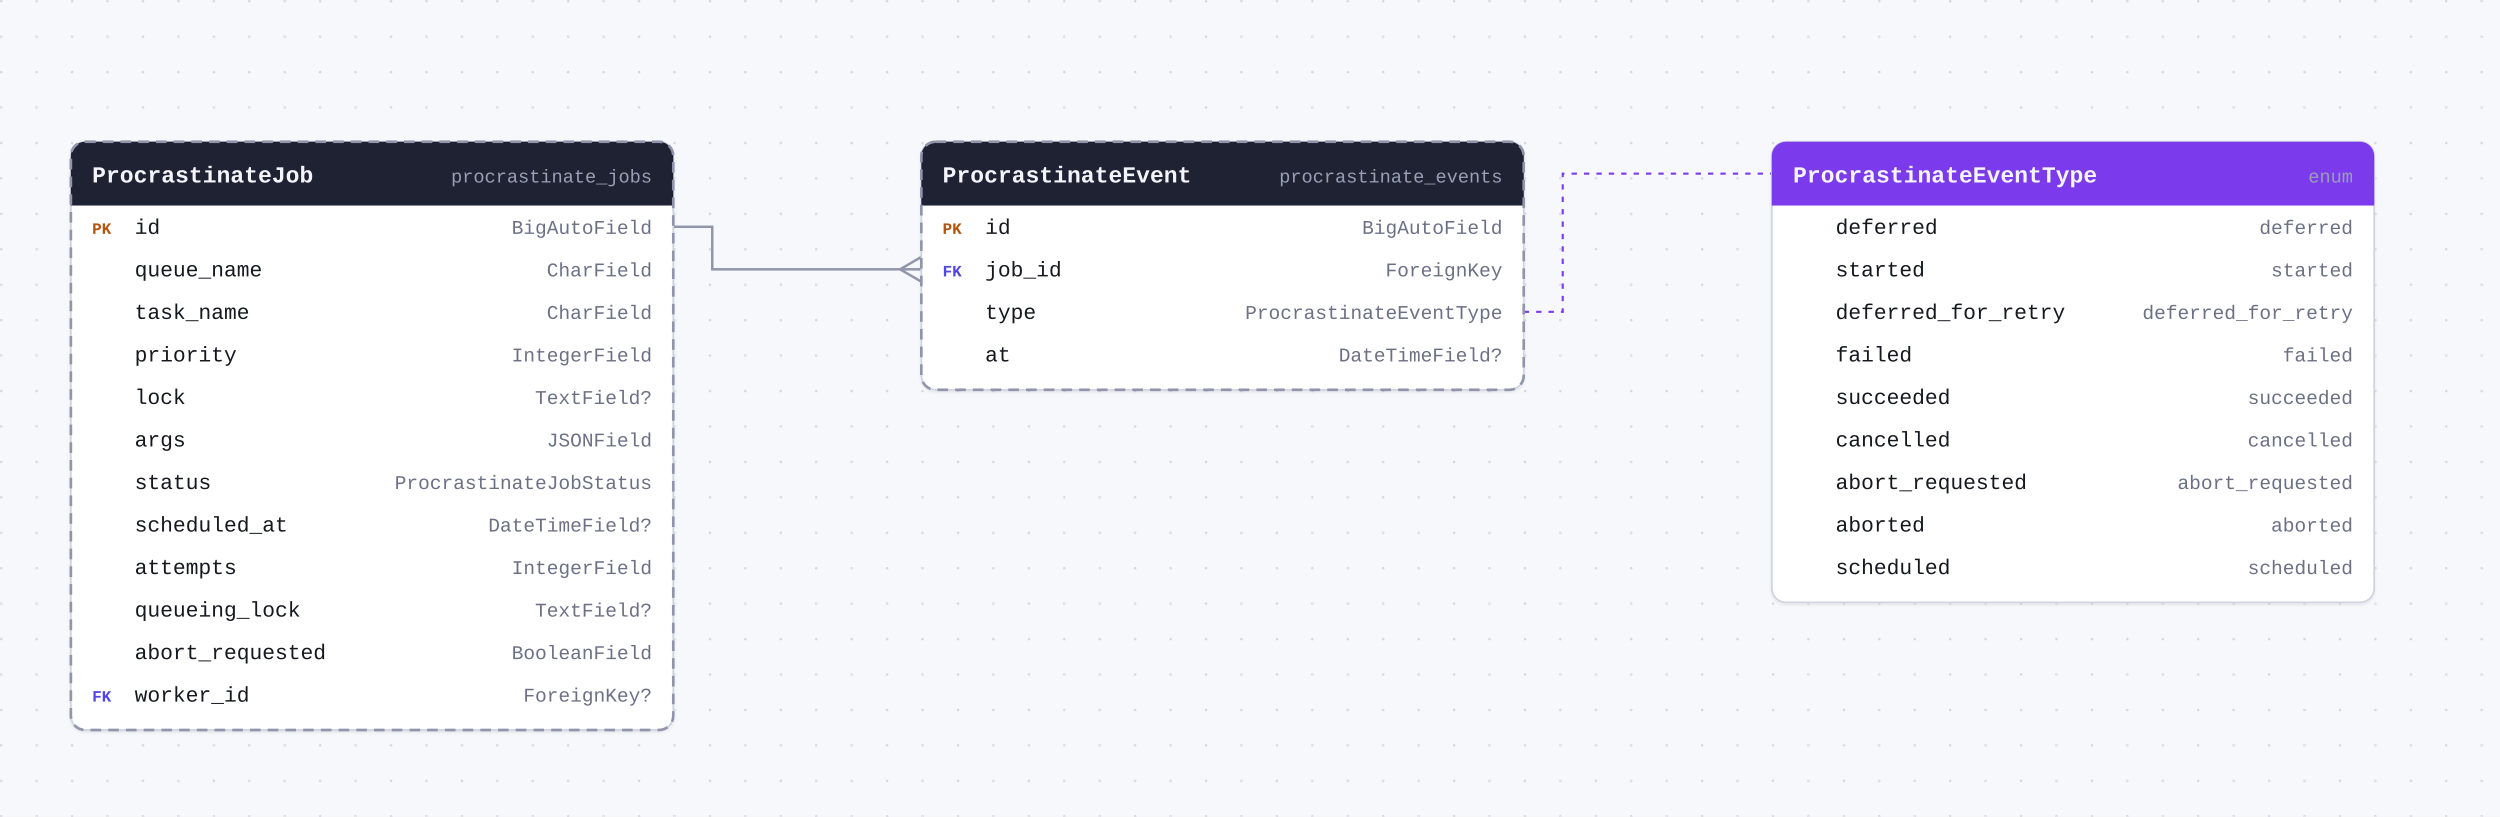
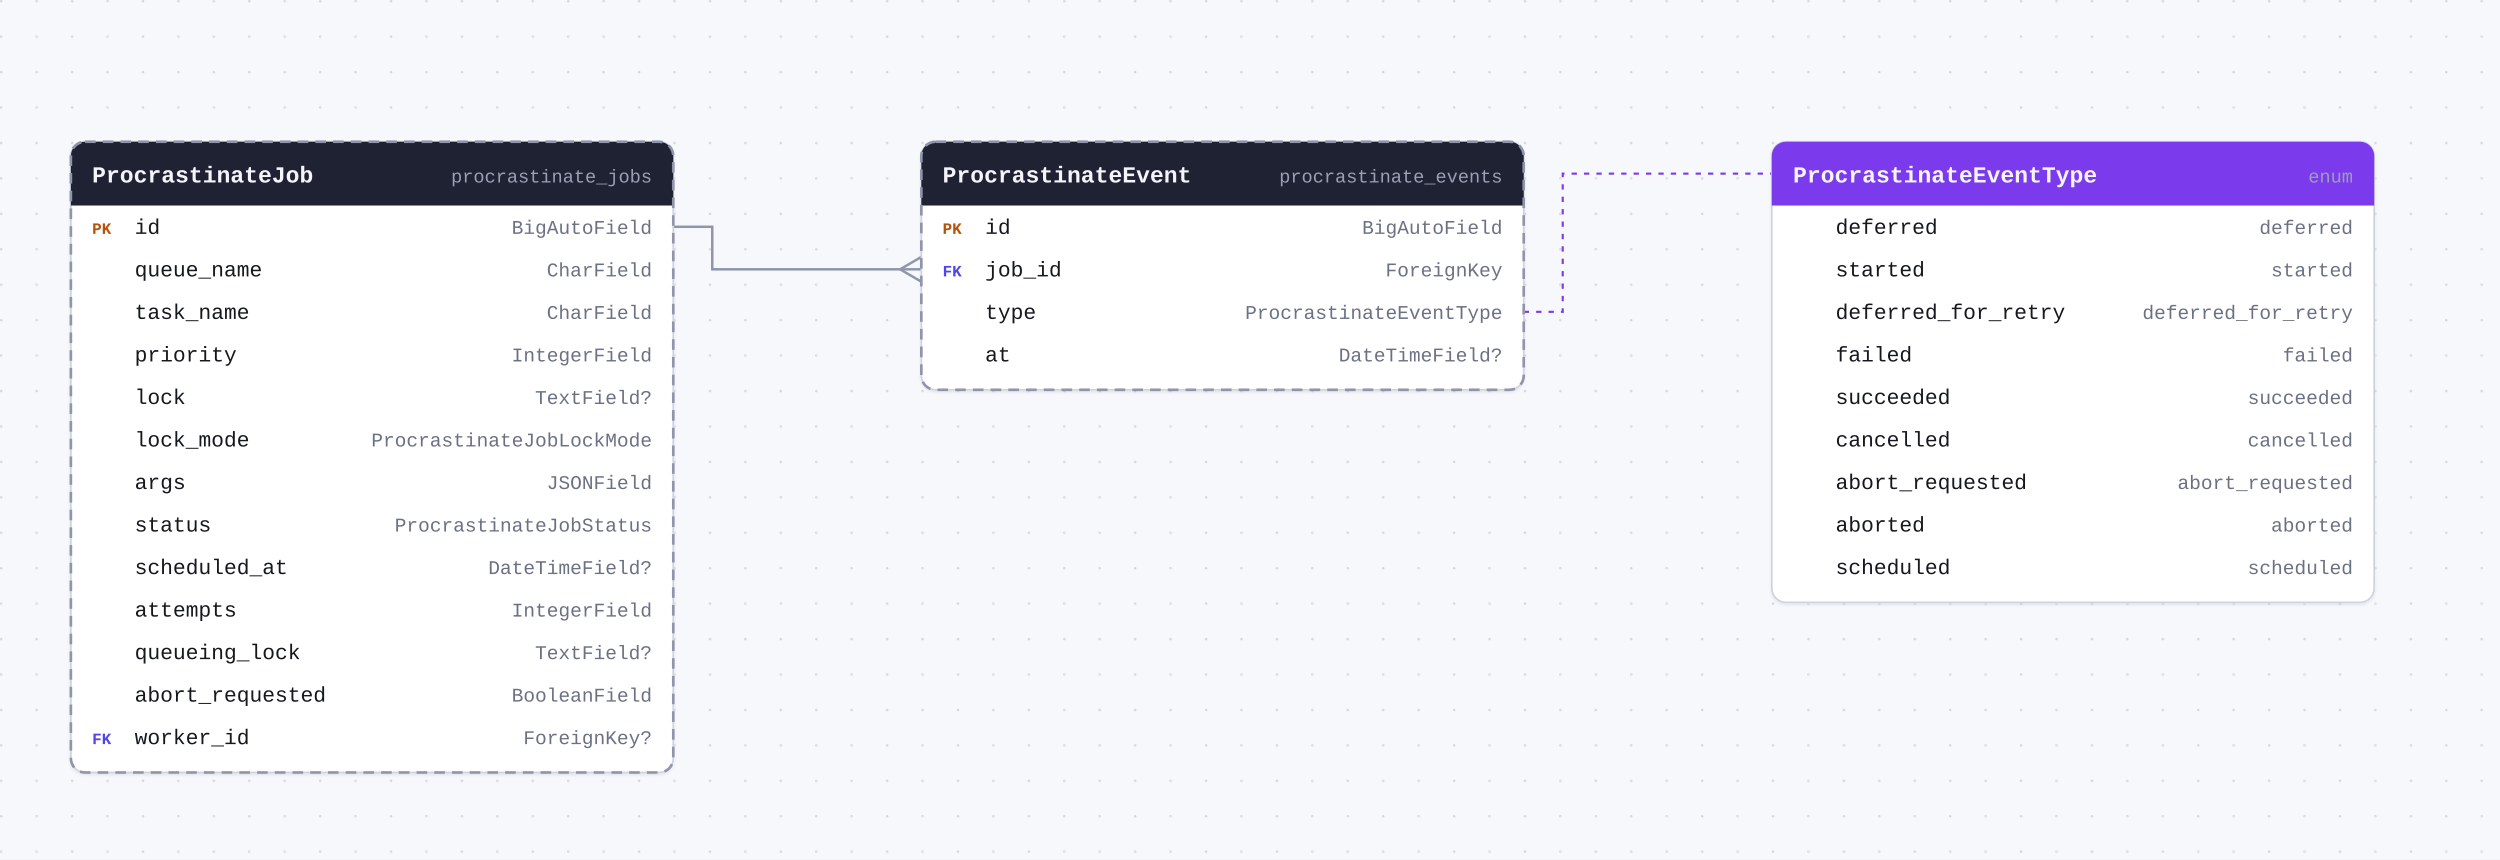
- <svg xmlns="http://www.w3.org/2000/svg" width="1411" height="461" viewBox="0 -40 1411 461">
+ <svg xmlns="http://www.w3.org/2000/svg" width="1411" height="485" viewBox="0 -40 1411 485">
  <defs>
    <pattern id="dots" width="20" height="20" patternUnits="userSpaceOnUse">
      <circle cx="0.7" cy="0.7" r="0.7" fill="#d4d4dc" />
    </pattern>
    <filter id="shadow" x="-5%" y="-5%" width="110%" height="115%">
      <feDropShadow dx="0" dy="1" stdDeviation="1" flood-color="#000000" flood-opacity="0.08" />
    </filter>
  </defs>
-   <rect y="-40" width="1411" height="461" fill="#f7f8fb" />
-   <rect y="-40" width="1411" height="461" fill="url(#dots)" />
+   <rect y="-40" width="1411" height="485" fill="#f7f8fb" />
+   <rect y="-40" width="1411" height="485" fill="url(#dots)" />
  <path class="relation-edge" d="M380 88 L402 88 L402 112 L520 112" fill="none" stroke="#9095ab" stroke-width="1.4" />
  <path d="M508 112 L520 105 M508 112 L520 119" fill="none" stroke="#9095ab" stroke-width="1.4" />
  <path class="enum-edge" d="M860 136 L882 136 L882 58 L1000 58" fill="none" stroke="#7c3aed" stroke-width="1.2" stroke-dasharray="3 4" />
  <g class="model-node">
    <clipPath id="card-0">
-       <rect x="40" y="40" width="340" height="332" rx="8" />
+       <rect x="40" y="40" width="340" height="356" rx="8" />
    </clipPath>
-     <rect x="40" y="40" width="340" height="332" rx="8" fill="#ffffff" stroke="#cfd3e0" filter="url(#shadow)" />
+     <rect x="40" y="40" width="340" height="356" rx="8" fill="#ffffff" stroke="#cfd3e0" filter="url(#shadow)" />
    <rect x="40" y="40" width="340" height="36" fill="#1f2233" clip-path="url(#card-0)" />
    <text x="52" y="63" font-family="ui-monospace, SF Mono, Menlo, Consolas, Liberation Mono, DejaVu Sans Mono, monospace" font-size="13" font-weight="700" text-anchor="start" fill="#f4f5fa">ProcrastinateJob</text>
    <text x="368" y="63" font-family="ui-monospace, SF Mono, Menlo, Consolas, Liberation Mono, DejaVu Sans Mono, monospace" font-size="10.5" font-weight="400" text-anchor="end" fill="#9a9fb3">procrastinate_jobs</text>
    <text x="52" y="92" font-family="ui-monospace, SF Mono, Menlo, Consolas, Liberation Mono, DejaVu Sans Mono, monospace" font-size="9" font-weight="700" text-anchor="start" fill="#b45309">PK</text>
    <text x="76" y="92" font-family="ui-monospace, SF Mono, Menlo, Consolas, Liberation Mono, DejaVu Sans Mono, monospace" font-size="12" font-weight="400" text-anchor="start" fill="#16181f">id</text>
    <text x="368" y="92" font-family="ui-monospace, SF Mono, Menlo, Consolas, Liberation Mono, DejaVu Sans Mono, monospace" font-size="11" font-weight="400" text-anchor="end" fill="#6b7084">BigAutoField</text>
    <text x="76" y="116" font-family="ui-monospace, SF Mono, Menlo, Consolas, Liberation Mono, DejaVu Sans Mono, monospace" font-size="12" font-weight="400" text-anchor="start" fill="#16181f">queue_name</text>
    <text x="368" y="116" font-family="ui-monospace, SF Mono, Menlo, Consolas, Liberation Mono, DejaVu Sans Mono, monospace" font-size="11" font-weight="400" text-anchor="end" fill="#6b7084">CharField</text>
    <text x="76" y="140" font-family="ui-monospace, SF Mono, Menlo, Consolas, Liberation Mono, DejaVu Sans Mono, monospace" font-size="12" font-weight="400" text-anchor="start" fill="#16181f">task_name</text>
    <text x="368" y="140" font-family="ui-monospace, SF Mono, Menlo, Consolas, Liberation Mono, DejaVu Sans Mono, monospace" font-size="11" font-weight="400" text-anchor="end" fill="#6b7084">CharField</text>
    <text x="76" y="164" font-family="ui-monospace, SF Mono, Menlo, Consolas, Liberation Mono, DejaVu Sans Mono, monospace" font-size="12" font-weight="400" text-anchor="start" fill="#16181f">priority</text>
    <text x="368" y="164" font-family="ui-monospace, SF Mono, Menlo, Consolas, Liberation Mono, DejaVu Sans Mono, monospace" font-size="11" font-weight="400" text-anchor="end" fill="#6b7084">IntegerField</text>
    <text x="76" y="188" font-family="ui-monospace, SF Mono, Menlo, Consolas, Liberation Mono, DejaVu Sans Mono, monospace" font-size="12" font-weight="400" text-anchor="start" fill="#16181f">lock</text>
    <text x="368" y="188" font-family="ui-monospace, SF Mono, Menlo, Consolas, Liberation Mono, DejaVu Sans Mono, monospace" font-size="11" font-weight="400" text-anchor="end" fill="#6b7084">TextField?</text>
-     <text x="76" y="212" font-family="ui-monospace, SF Mono, Menlo, Consolas, Liberation Mono, DejaVu Sans Mono, monospace" font-size="12" font-weight="400" text-anchor="start" fill="#16181f">args</text>
-     <text x="368" y="212" font-family="ui-monospace, SF Mono, Menlo, Consolas, Liberation Mono, DejaVu Sans Mono, monospace" font-size="11" font-weight="400" text-anchor="end" fill="#6b7084">JSONField</text>
-     <text x="76" y="236" font-family="ui-monospace, SF Mono, Menlo, Consolas, Liberation Mono, DejaVu Sans Mono, monospace" font-size="12" font-weight="400" text-anchor="start" fill="#16181f">status</text>
-     <text x="368" y="236" font-family="ui-monospace, SF Mono, Menlo, Consolas, Liberation Mono, DejaVu Sans Mono, monospace" font-size="11" font-weight="400" text-anchor="end" fill="#6b7084">ProcrastinateJobStatus</text>
-     <text x="76" y="260" font-family="ui-monospace, SF Mono, Menlo, Consolas, Liberation Mono, DejaVu Sans Mono, monospace" font-size="12" font-weight="400" text-anchor="start" fill="#16181f">scheduled_at</text>
-     <text x="368" y="260" font-family="ui-monospace, SF Mono, Menlo, Consolas, Liberation Mono, DejaVu Sans Mono, monospace" font-size="11" font-weight="400" text-anchor="end" fill="#6b7084">DateTimeField?</text>
-     <text x="76" y="284" font-family="ui-monospace, SF Mono, Menlo, Consolas, Liberation Mono, DejaVu Sans Mono, monospace" font-size="12" font-weight="400" text-anchor="start" fill="#16181f">attempts</text>
-     <text x="368" y="284" font-family="ui-monospace, SF Mono, Menlo, Consolas, Liberation Mono, DejaVu Sans Mono, monospace" font-size="11" font-weight="400" text-anchor="end" fill="#6b7084">IntegerField</text>
-     <text x="76" y="308" font-family="ui-monospace, SF Mono, Menlo, Consolas, Liberation Mono, DejaVu Sans Mono, monospace" font-size="12" font-weight="400" text-anchor="start" fill="#16181f">queueing_lock</text>
-     <text x="368" y="308" font-family="ui-monospace, SF Mono, Menlo, Consolas, Liberation Mono, DejaVu Sans Mono, monospace" font-size="11" font-weight="400" text-anchor="end" fill="#6b7084">TextField?</text>
-     <text x="76" y="332" font-family="ui-monospace, SF Mono, Menlo, Consolas, Liberation Mono, DejaVu Sans Mono, monospace" font-size="12" font-weight="400" text-anchor="start" fill="#16181f">abort_requested</text>
-     <text x="368" y="332" font-family="ui-monospace, SF Mono, Menlo, Consolas, Liberation Mono, DejaVu Sans Mono, monospace" font-size="11" font-weight="400" text-anchor="end" fill="#6b7084">BooleanField</text>
-     <text x="52" y="356" font-family="ui-monospace, SF Mono, Menlo, Consolas, Liberation Mono, DejaVu Sans Mono, monospace" font-size="9" font-weight="700" text-anchor="start" fill="#4f46e5">FK</text>
-     <text x="76" y="356" font-family="ui-monospace, SF Mono, Menlo, Consolas, Liberation Mono, DejaVu Sans Mono, monospace" font-size="12" font-weight="400" text-anchor="start" fill="#16181f">worker_id</text>
-     <text x="368" y="356" font-family="ui-monospace, SF Mono, Menlo, Consolas, Liberation Mono, DejaVu Sans Mono, monospace" font-size="11" font-weight="400" text-anchor="end" fill="#6b7084">ForeignKey?</text>
-     <rect class="unmanaged" x="40" y="40" width="340" height="332" rx="8" fill="none" stroke="#9095ab" stroke-width="1.5" stroke-dasharray="6 4" />
+     <text x="76" y="212" font-family="ui-monospace, SF Mono, Menlo, Consolas, Liberation Mono, DejaVu Sans Mono, monospace" font-size="12" font-weight="400" text-anchor="start" fill="#16181f">lock_mode</text>
+     <text x="368" y="212" font-family="ui-monospace, SF Mono, Menlo, Consolas, Liberation Mono, DejaVu Sans Mono, monospace" font-size="11" font-weight="400" text-anchor="end" fill="#6b7084">ProcrastinateJobLockMode</text>
+     <text x="76" y="236" font-family="ui-monospace, SF Mono, Menlo, Consolas, Liberation Mono, DejaVu Sans Mono, monospace" font-size="12" font-weight="400" text-anchor="start" fill="#16181f">args</text>
+     <text x="368" y="236" font-family="ui-monospace, SF Mono, Menlo, Consolas, Liberation Mono, DejaVu Sans Mono, monospace" font-size="11" font-weight="400" text-anchor="end" fill="#6b7084">JSONField</text>
+     <text x="76" y="260" font-family="ui-monospace, SF Mono, Menlo, Consolas, Liberation Mono, DejaVu Sans Mono, monospace" font-size="12" font-weight="400" text-anchor="start" fill="#16181f">status</text>
+     <text x="368" y="260" font-family="ui-monospace, SF Mono, Menlo, Consolas, Liberation Mono, DejaVu Sans Mono, monospace" font-size="11" font-weight="400" text-anchor="end" fill="#6b7084">ProcrastinateJobStatus</text>
+     <text x="76" y="284" font-family="ui-monospace, SF Mono, Menlo, Consolas, Liberation Mono, DejaVu Sans Mono, monospace" font-size="12" font-weight="400" text-anchor="start" fill="#16181f">scheduled_at</text>
+     <text x="368" y="284" font-family="ui-monospace, SF Mono, Menlo, Consolas, Liberation Mono, DejaVu Sans Mono, monospace" font-size="11" font-weight="400" text-anchor="end" fill="#6b7084">DateTimeField?</text>
+     <text x="76" y="308" font-family="ui-monospace, SF Mono, Menlo, Consolas, Liberation Mono, DejaVu Sans Mono, monospace" font-size="12" font-weight="400" text-anchor="start" fill="#16181f">attempts</text>
+     <text x="368" y="308" font-family="ui-monospace, SF Mono, Menlo, Consolas, Liberation Mono, DejaVu Sans Mono, monospace" font-size="11" font-weight="400" text-anchor="end" fill="#6b7084">IntegerField</text>
+     <text x="76" y="332" font-family="ui-monospace, SF Mono, Menlo, Consolas, Liberation Mono, DejaVu Sans Mono, monospace" font-size="12" font-weight="400" text-anchor="start" fill="#16181f">queueing_lock</text>
+     <text x="368" y="332" font-family="ui-monospace, SF Mono, Menlo, Consolas, Liberation Mono, DejaVu Sans Mono, monospace" font-size="11" font-weight="400" text-anchor="end" fill="#6b7084">TextField?</text>
+     <text x="76" y="356" font-family="ui-monospace, SF Mono, Menlo, Consolas, Liberation Mono, DejaVu Sans Mono, monospace" font-size="12" font-weight="400" text-anchor="start" fill="#16181f">abort_requested</text>
+     <text x="368" y="356" font-family="ui-monospace, SF Mono, Menlo, Consolas, Liberation Mono, DejaVu Sans Mono, monospace" font-size="11" font-weight="400" text-anchor="end" fill="#6b7084">BooleanField</text>
+     <text x="52" y="380" font-family="ui-monospace, SF Mono, Menlo, Consolas, Liberation Mono, DejaVu Sans Mono, monospace" font-size="9" font-weight="700" text-anchor="start" fill="#4f46e5">FK</text>
+     <text x="76" y="380" font-family="ui-monospace, SF Mono, Menlo, Consolas, Liberation Mono, DejaVu Sans Mono, monospace" font-size="12" font-weight="400" text-anchor="start" fill="#16181f">worker_id</text>
+     <text x="368" y="380" font-family="ui-monospace, SF Mono, Menlo, Consolas, Liberation Mono, DejaVu Sans Mono, monospace" font-size="11" font-weight="400" text-anchor="end" fill="#6b7084">ForeignKey?</text>
+     <rect class="unmanaged" x="40" y="40" width="340" height="356" rx="8" fill="none" stroke="#9095ab" stroke-width="1.5" stroke-dasharray="6 4" />
  </g>
  <g class="model-node">
    <clipPath id="card-1">
      <rect x="520" y="40" width="340" height="140" rx="8" />
    </clipPath>
    <rect x="520" y="40" width="340" height="140" rx="8" fill="#ffffff" stroke="#cfd3e0" filter="url(#shadow)" />
    <rect x="520" y="40" width="340" height="36" fill="#1f2233" clip-path="url(#card-1)" />
    <text x="532" y="63" font-family="ui-monospace, SF Mono, Menlo, Consolas, Liberation Mono, DejaVu Sans Mono, monospace" font-size="13" font-weight="700" text-anchor="start" fill="#f4f5fa">ProcrastinateEvent</text>
    <text x="848" y="63" font-family="ui-monospace, SF Mono, Menlo, Consolas, Liberation Mono, DejaVu Sans Mono, monospace" font-size="10.5" font-weight="400" text-anchor="end" fill="#9a9fb3">procrastinate_events</text>
    <text x="532" y="92" font-family="ui-monospace, SF Mono, Menlo, Consolas, Liberation Mono, DejaVu Sans Mono, monospace" font-size="9" font-weight="700" text-anchor="start" fill="#b45309">PK</text>
    <text x="556" y="92" font-family="ui-monospace, SF Mono, Menlo, Consolas, Liberation Mono, DejaVu Sans Mono, monospace" font-size="12" font-weight="400" text-anchor="start" fill="#16181f">id</text>
    <text x="848" y="92" font-family="ui-monospace, SF Mono, Menlo, Consolas, Liberation Mono, DejaVu Sans Mono, monospace" font-size="11" font-weight="400" text-anchor="end" fill="#6b7084">BigAutoField</text>
    <text x="532" y="116" font-family="ui-monospace, SF Mono, Menlo, Consolas, Liberation Mono, DejaVu Sans Mono, monospace" font-size="9" font-weight="700" text-anchor="start" fill="#4f46e5">FK</text>
    <text x="556" y="116" font-family="ui-monospace, SF Mono, Menlo, Consolas, Liberation Mono, DejaVu Sans Mono, monospace" font-size="12" font-weight="400" text-anchor="start" fill="#16181f">job_id</text>
    <text x="848" y="116" font-family="ui-monospace, SF Mono, Menlo, Consolas, Liberation Mono, DejaVu Sans Mono, monospace" font-size="11" font-weight="400" text-anchor="end" fill="#6b7084">ForeignKey</text>
    <text x="556" y="140" font-family="ui-monospace, SF Mono, Menlo, Consolas, Liberation Mono, DejaVu Sans Mono, monospace" font-size="12" font-weight="400" text-anchor="start" fill="#16181f">type</text>
    <text x="848" y="140" font-family="ui-monospace, SF Mono, Menlo, Consolas, Liberation Mono, DejaVu Sans Mono, monospace" font-size="11" font-weight="400" text-anchor="end" fill="#6b7084">ProcrastinateEventType</text>
    <text x="556" y="164" font-family="ui-monospace, SF Mono, Menlo, Consolas, Liberation Mono, DejaVu Sans Mono, monospace" font-size="12" font-weight="400" text-anchor="start" fill="#16181f">at</text>
    <text x="848" y="164" font-family="ui-monospace, SF Mono, Menlo, Consolas, Liberation Mono, DejaVu Sans Mono, monospace" font-size="11" font-weight="400" text-anchor="end" fill="#6b7084">DateTimeField?</text>
    <rect class="unmanaged" x="520" y="40" width="340" height="140" rx="8" fill="none" stroke="#9095ab" stroke-width="1.5" stroke-dasharray="6 4" />
  </g>
  <g class="enum-node">
    <clipPath id="card-2">
      <rect x="1000" y="40" width="340" height="260" rx="8" />
    </clipPath>
    <rect x="1000" y="40" width="340" height="260" rx="8" fill="#ffffff" stroke="#cfd3e0" filter="url(#shadow)" />
    <rect x="1000" y="40" width="340" height="36" fill="#7c3aed" clip-path="url(#card-2)" />
    <text x="1012" y="63" font-family="ui-monospace, SF Mono, Menlo, Consolas, Liberation Mono, DejaVu Sans Mono, monospace" font-size="13" font-weight="700" text-anchor="start" fill="#f4f5fa">ProcrastinateEventType</text>
    <text x="1328" y="63" font-family="ui-monospace, SF Mono, Menlo, Consolas, Liberation Mono, DejaVu Sans Mono, monospace" font-size="10.5" font-weight="400" text-anchor="end" fill="#9a9fb3">enum</text>
    <text x="1036" y="92" font-family="ui-monospace, SF Mono, Menlo, Consolas, Liberation Mono, DejaVu Sans Mono, monospace" font-size="12" font-weight="400" text-anchor="start" fill="#16181f">deferred</text>
    <text x="1328" y="92" font-family="ui-monospace, SF Mono, Menlo, Consolas, Liberation Mono, DejaVu Sans Mono, monospace" font-size="11" font-weight="400" text-anchor="end" fill="#6b7084">deferred</text>
    <text x="1036" y="116" font-family="ui-monospace, SF Mono, Menlo, Consolas, Liberation Mono, DejaVu Sans Mono, monospace" font-size="12" font-weight="400" text-anchor="start" fill="#16181f">started</text>
    <text x="1328" y="116" font-family="ui-monospace, SF Mono, Menlo, Consolas, Liberation Mono, DejaVu Sans Mono, monospace" font-size="11" font-weight="400" text-anchor="end" fill="#6b7084">started</text>
    <text x="1036" y="140" font-family="ui-monospace, SF Mono, Menlo, Consolas, Liberation Mono, DejaVu Sans Mono, monospace" font-size="12" font-weight="400" text-anchor="start" fill="#16181f">deferred_for_retry</text>
    <text x="1328" y="140" font-family="ui-monospace, SF Mono, Menlo, Consolas, Liberation Mono, DejaVu Sans Mono, monospace" font-size="11" font-weight="400" text-anchor="end" fill="#6b7084">deferred_for_retry</text>
    <text x="1036" y="164" font-family="ui-monospace, SF Mono, Menlo, Consolas, Liberation Mono, DejaVu Sans Mono, monospace" font-size="12" font-weight="400" text-anchor="start" fill="#16181f">failed</text>
    <text x="1328" y="164" font-family="ui-monospace, SF Mono, Menlo, Consolas, Liberation Mono, DejaVu Sans Mono, monospace" font-size="11" font-weight="400" text-anchor="end" fill="#6b7084">failed</text>
    <text x="1036" y="188" font-family="ui-monospace, SF Mono, Menlo, Consolas, Liberation Mono, DejaVu Sans Mono, monospace" font-size="12" font-weight="400" text-anchor="start" fill="#16181f">succeeded</text>
    <text x="1328" y="188" font-family="ui-monospace, SF Mono, Menlo, Consolas, Liberation Mono, DejaVu Sans Mono, monospace" font-size="11" font-weight="400" text-anchor="end" fill="#6b7084">succeeded</text>
    <text x="1036" y="212" font-family="ui-monospace, SF Mono, Menlo, Consolas, Liberation Mono, DejaVu Sans Mono, monospace" font-size="12" font-weight="400" text-anchor="start" fill="#16181f">cancelled</text>
    <text x="1328" y="212" font-family="ui-monospace, SF Mono, Menlo, Consolas, Liberation Mono, DejaVu Sans Mono, monospace" font-size="11" font-weight="400" text-anchor="end" fill="#6b7084">cancelled</text>
    <text x="1036" y="236" font-family="ui-monospace, SF Mono, Menlo, Consolas, Liberation Mono, DejaVu Sans Mono, monospace" font-size="12" font-weight="400" text-anchor="start" fill="#16181f">abort_requested</text>
    <text x="1328" y="236" font-family="ui-monospace, SF Mono, Menlo, Consolas, Liberation Mono, DejaVu Sans Mono, monospace" font-size="11" font-weight="400" text-anchor="end" fill="#6b7084">abort_requested</text>
    <text x="1036" y="260" font-family="ui-monospace, SF Mono, Menlo, Consolas, Liberation Mono, DejaVu Sans Mono, monospace" font-size="12" font-weight="400" text-anchor="start" fill="#16181f">aborted</text>
    <text x="1328" y="260" font-family="ui-monospace, SF Mono, Menlo, Consolas, Liberation Mono, DejaVu Sans Mono, monospace" font-size="11" font-weight="400" text-anchor="end" fill="#6b7084">aborted</text>
    <text x="1036" y="284" font-family="ui-monospace, SF Mono, Menlo, Consolas, Liberation Mono, DejaVu Sans Mono, monospace" font-size="12" font-weight="400" text-anchor="start" fill="#16181f">scheduled</text>
    <text x="1328" y="284" font-family="ui-monospace, SF Mono, Menlo, Consolas, Liberation Mono, DejaVu Sans Mono, monospace" font-size="11" font-weight="400" text-anchor="end" fill="#6b7084">scheduled</text>
  </g>
</svg>
